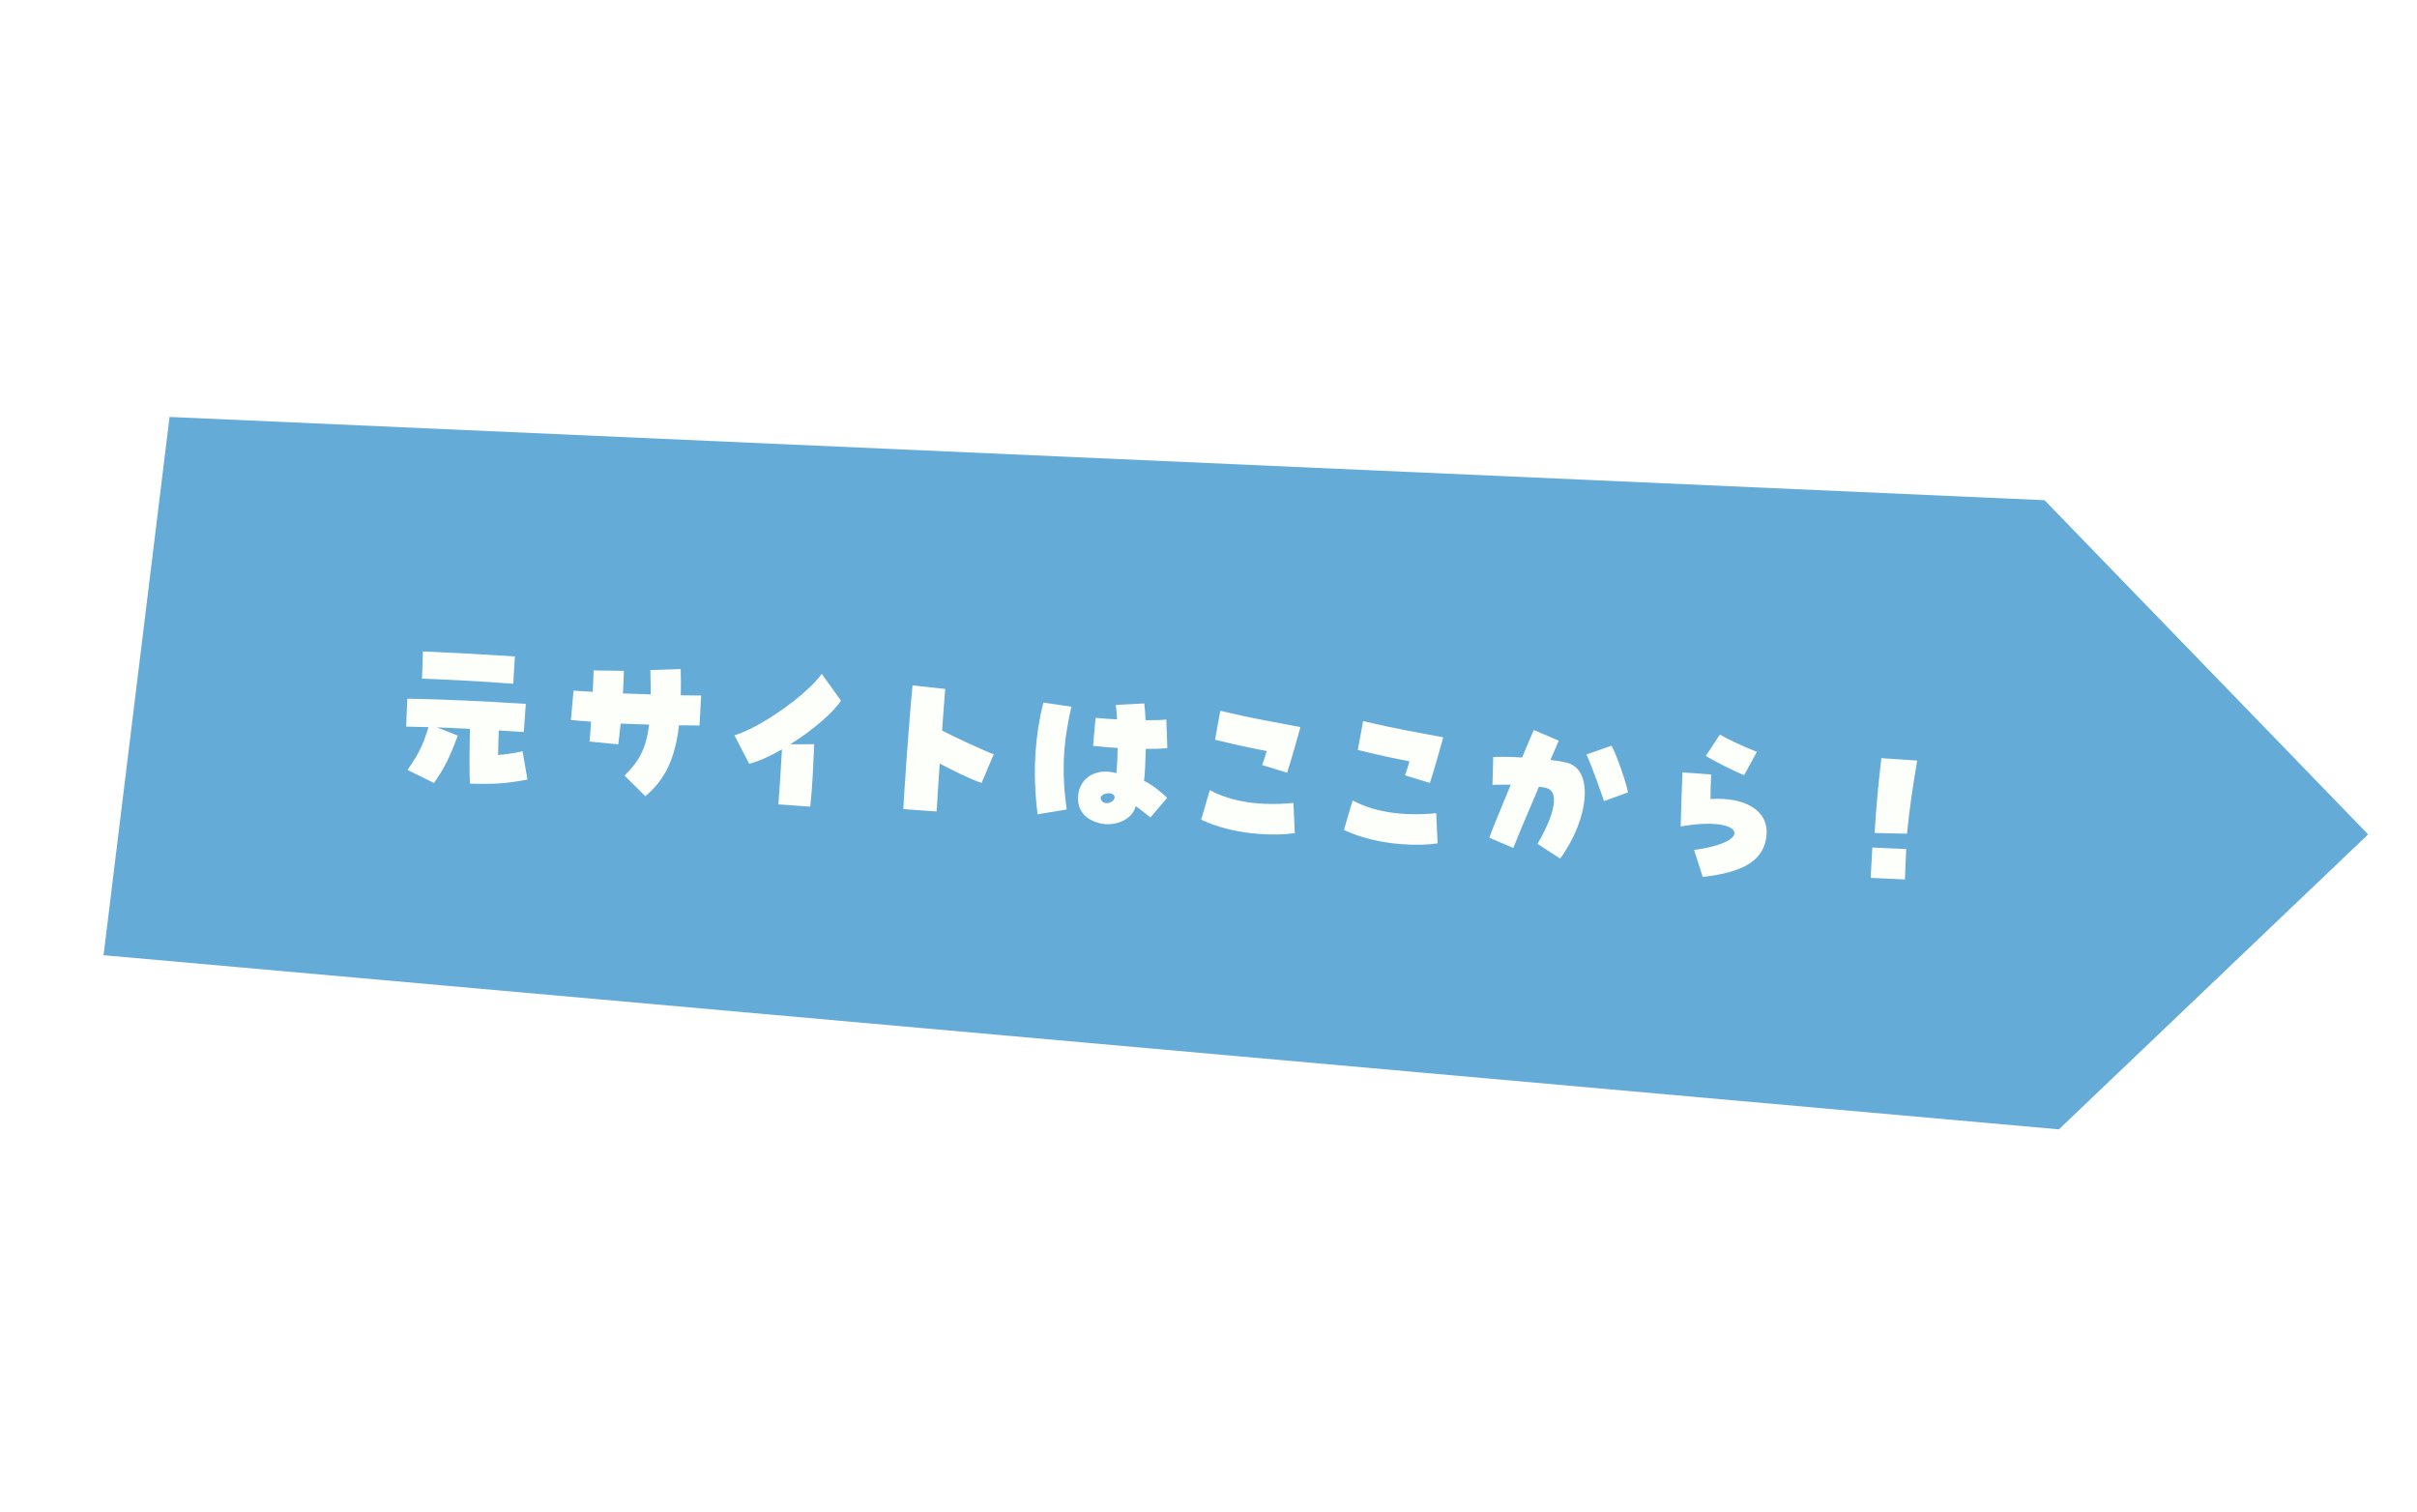
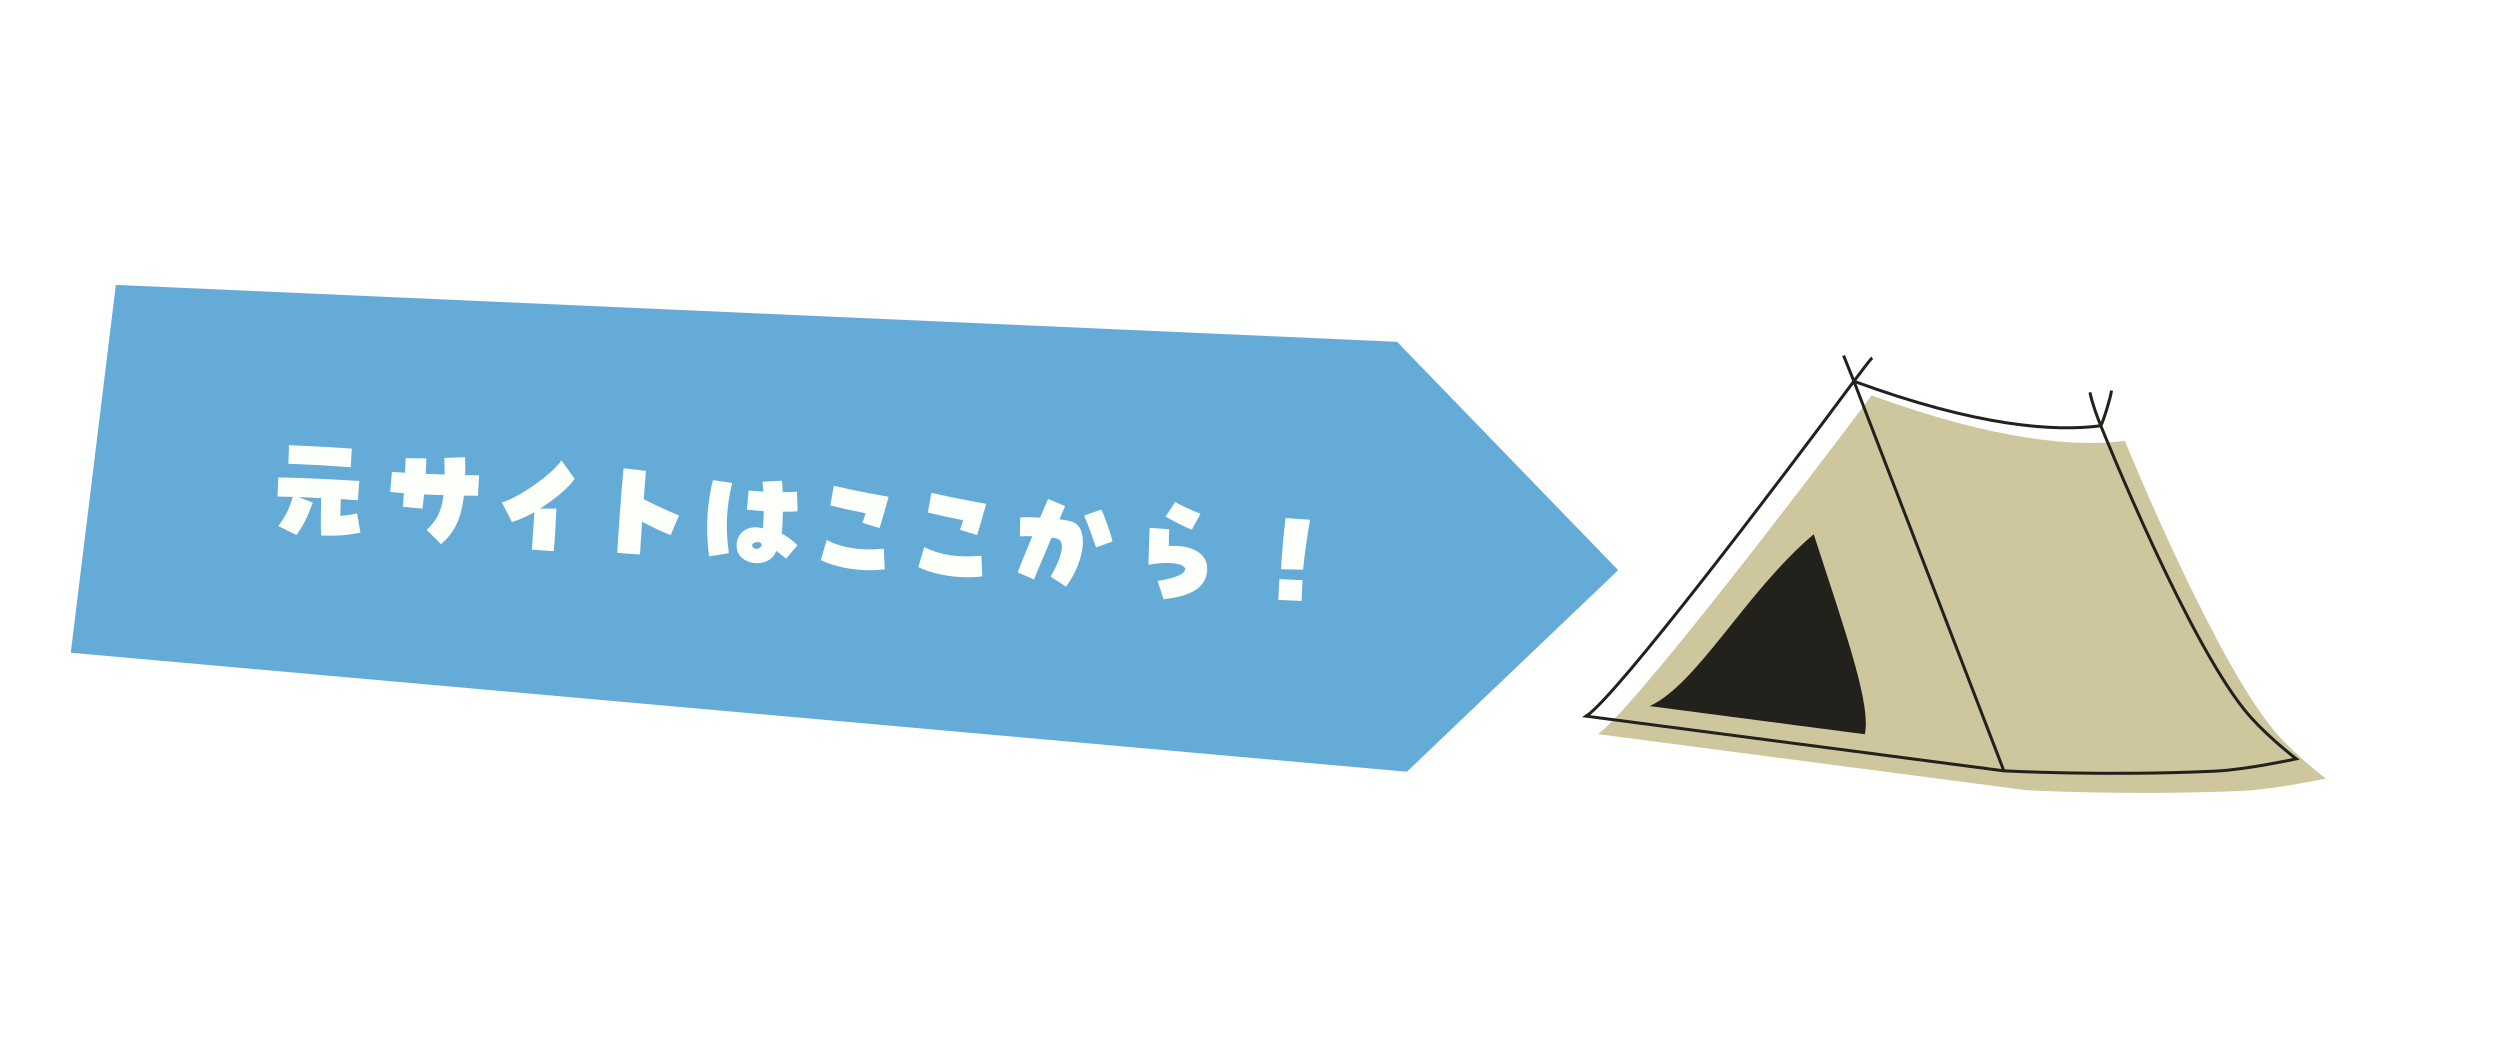
- <svg xmlns="http://www.w3.org/2000/svg" width="547" height="342" viewBox="0 0 547 342" fill="none">
+ <svg xmlns="http://www.w3.org/2000/svg" width="828" height="346" viewBox="0 0 828 346" fill="none">
+   <path d="M529.178 243.138C539.584 236.333 593.983 165.519 619.882 130.962C661.735 146.242 688.146 148.066 703.755 146.025C703.755 146.025 734.726 222.095 755.04 244.116C761.746 251.385 770.308 257.856 770.308 257.856C770.308 257.856 753.261 261.468 742.884 261.924C704.914 263.59 671.03 261.707 671.03 261.707L529.178 243.138Z" fill="#CEC69D" />
+   <path d="M546.358 233.863C562.464 226.391 578.021 196.154 600.707 176.936C611.857 211.173 619.718 233.61 617.625 243.192L546.358 233.863Z" fill="#23211C" />
+   <path d="M614.01 126.263C588.694 160.433 535.522 230.457 525.362 237.195L663.682 255.301M614.01 126.263L663.682 255.301M614.01 126.263C654.805 141.285 680.562 143.043 695.789 141.002M614.01 126.263L610.586 117.746M614.01 126.263C615.843 123.813 619.622 118.828 620.071 118.484M663.682 255.301C663.682 255.301 696.727 257.106 733.762 255.398C743.884 254.931 760.516 251.336 760.516 251.336C760.516 251.336 752.176 244.959 745.648 237.792C725.871 216.077 695.789 141.002 695.789 141.002M695.789 141.002C694.891 138.867 692.916 133.667 692.194 129.942M695.789 141.002C696.666 139.436 699.005 131.842 699.329 129.363" stroke="#23211C" />
  <path d="M535.938 188.841L462.708 113.209L38.374 94.365L23.436 216.186L465.955 255.599L535.938 188.841Z" fill="#65ABD8" />
  <path d="M95.508 153.596L95.71 147.435C102.826 147.746 109.219 148.085 116.523 148.569L116.158 154.759C108.7 154.183 102.547 153.861 95.508 153.596ZM98.223 177.212L92.22 174.254C94.726 170.624 95.702 168.769 96.966 164.569L91.922 164.447L92.175 158.129C100.987 158.281 108.898 158.689 119 159.294L118.542 165.678C116.627 165.54 114.749 165.446 112.874 165.311C112.85 166.753 112.764 169.073 112.715 170.874C114.732 170.698 116.069 170.513 118.269 170.03L119.372 176.445C114.579 177.304 112.116 177.528 106.354 177.355C106.176 174.254 106.281 168.326 106.362 164.963C103.845 164.823 101.366 164.725 98.887 164.627L103.605 166.49C101.62 171.801 100.553 173.81 98.223 177.212ZM146.051 180.206L141.334 175.536C144.484 172.434 146.207 169.671 146.896 163.985C144.813 163.956 142.616 163.838 140.455 163.763C140.286 165.556 140.086 167.226 139.918 168.457L133.426 167.83C133.54 166.796 133.658 165.16 133.75 163.322C132.194 163.21 130.678 163.101 129.204 162.955L129.803 156.301C131.239 156.404 132.675 156.507 134.154 156.573C134.252 154.655 134.298 152.894 134.342 151.734L141.193 151.825C141.186 153.028 141.095 154.866 140.985 156.944L147.266 157.154C147.264 155.51 147.236 153.663 147.18 151.654L154.054 151.426C154.102 153.555 154.121 155.521 154.069 157.362L158.677 157.413L158.31 164.204C156.908 164.183 155.343 164.191 153.662 164.151C152.804 171.628 150.576 176.401 146.051 180.206ZM176.157 182.048C176.443 178.62 176.768 172.989 176.971 169.595C174.252 171.164 171.724 172.306 169.557 172.872L166.211 166.416C172.111 164.674 182.505 157.32 185.978 152.516L190.316 158.563C188.728 161.135 183.895 165.32 178.858 168.447L184.273 168.435C184.052 173.191 183.867 177.991 183.378 182.567L176.157 182.048ZM204.433 183.117C204.548 180.96 204.838 176.369 205.204 171.262C205.611 165.597 206.104 159.296 206.525 155.115L213.926 155.928C213.702 158.478 213.462 161.83 213.209 165.341C216.187 166.878 222.356 169.767 224.895 170.712L222.142 177.211C219.443 176.255 215.879 174.515 212.673 172.801C212.335 177.509 212.077 181.661 211.974 183.659L204.433 183.117ZM250.107 186.519C249.827 186.499 249.668 186.487 249.115 186.367C245.601 185.594 243.756 183.376 243.985 180.184C244.286 175.995 248.1 173.702 252.659 174.992C252.819 173.319 252.926 171.282 252.949 169.278C251.351 169.204 249.518 169.032 247.369 168.797L247.945 162.462C249.418 162.608 251.094 162.728 252.812 162.812C252.719 161.321 252.631 160.312 252.526 159.543L258.967 159.204C259.092 160.255 259.197 161.586 259.256 162.994C261.259 163.018 262.827 162.97 263.958 162.851L264.175 169.323C262.682 169.456 261.074 169.501 259.31 169.495C259.229 172.857 259.108 175.095 258.911 176.725C260.387 177.392 262.786 179.169 264.128 180.588L260.361 185.01C259.521 184.428 258.128 183.165 257.016 182.444C256.428 185.048 253.378 186.754 250.107 186.519ZM234.826 184.298C234.204 179.562 234.041 174.577 234.374 169.949C234.643 166.199 235.226 162.551 236.122 159.006L242.471 159.943C240.55 168.267 240.242 174.782 241.402 183.207L234.826 184.298ZM249.325 181.209C249.579 181.588 249.966 181.777 250.368 181.765C251.325 181.834 252.423 181.071 252.241 180.256C252.11 179.845 251.685 179.614 251.21 179.54C250.055 179.417 248.519 180.149 249.325 181.209ZM291.286 174.88L285.636 173.15C285.987 172.173 286.386 171.079 286.666 169.976C283.184 169.325 279.117 168.431 274.98 167.412L276.171 160.881C283.782 162.671 288.498 163.451 294.314 164.55C293.347 167.97 292.154 172.295 291.286 174.88ZM284.997 188.745C280.169 188.398 275.479 187.259 271.835 185.513L273.798 178.837C278.741 181.478 285.207 182.464 292.72 181.72L293.031 188.56C290.6 188.907 287.949 188.957 284.997 188.745ZM323.603 177.201L317.953 175.472C318.304 174.495 318.703 173.4 318.983 172.298C315.5 171.647 311.434 170.753 307.296 169.734L308.487 163.202C316.099 164.992 320.815 165.772 326.631 166.872C325.664 170.291 324.471 174.617 323.603 177.201ZM317.314 191.066C312.486 190.72 307.796 189.581 304.151 187.835L306.115 181.158C311.058 183.799 317.524 184.785 325.037 184.042L325.347 190.882C322.916 191.228 320.266 191.278 317.314 191.066ZM353.092 194.318L347.958 190.982C352.031 183.976 352.905 179.066 349.91 178.329C349.477 178.218 348.881 178.135 348.286 178.052C345.302 184.976 342.777 191.091 342.478 191.912L337.07 189.598C337.238 188.929 338.604 185.538 341.902 177.594C339.696 177.596 338.414 177.584 337.767 177.657L337.941 171.334C339.471 171.243 341.714 171.284 344.47 171.442C345.337 169.419 346.501 166.615 347.123 165.216L352.764 167.626C352.57 168.094 351.851 169.726 350.887 171.983C352.358 172.169 353.706 172.386 354.729 172.66C360.593 174.204 359.774 185.053 353.092 194.318ZM363.01 181.316C362.247 179.095 360.456 173.874 359.036 170.764L364.713 168.765C365.781 170.647 368.013 176.983 368.445 179.34L363.01 181.316ZM385.357 198.481L383.39 192.364C397.481 190.489 394.34 184.529 380.363 187.054C380.439 183.771 380.621 177.889 380.761 174.811L387.265 175.278C387.164 176.675 387.13 178.276 387.106 180.841C395.083 180.331 400.186 183.545 399.807 188.812C399.4 194.477 395.061 197.374 385.357 198.481ZM394.711 175.452C392.375 174.482 388.466 172.517 386.041 171.1L389.238 166.236C390.85 167.234 394.264 168.843 397.618 170.167L394.711 175.452ZM424.251 188.522C424.575 182.891 425.233 175.961 425.788 171.589L433.89 172.131C432.993 177.36 432.076 183.43 431.578 188.688L424.251 188.522ZM423.36 198.685C423.472 196.006 423.618 194.533 423.734 191.814L431.408 192.165C431.293 194.883 431.19 196.32 431.115 199.041L423.36 198.685Z" fill="#FDFFFB" />
</svg>
